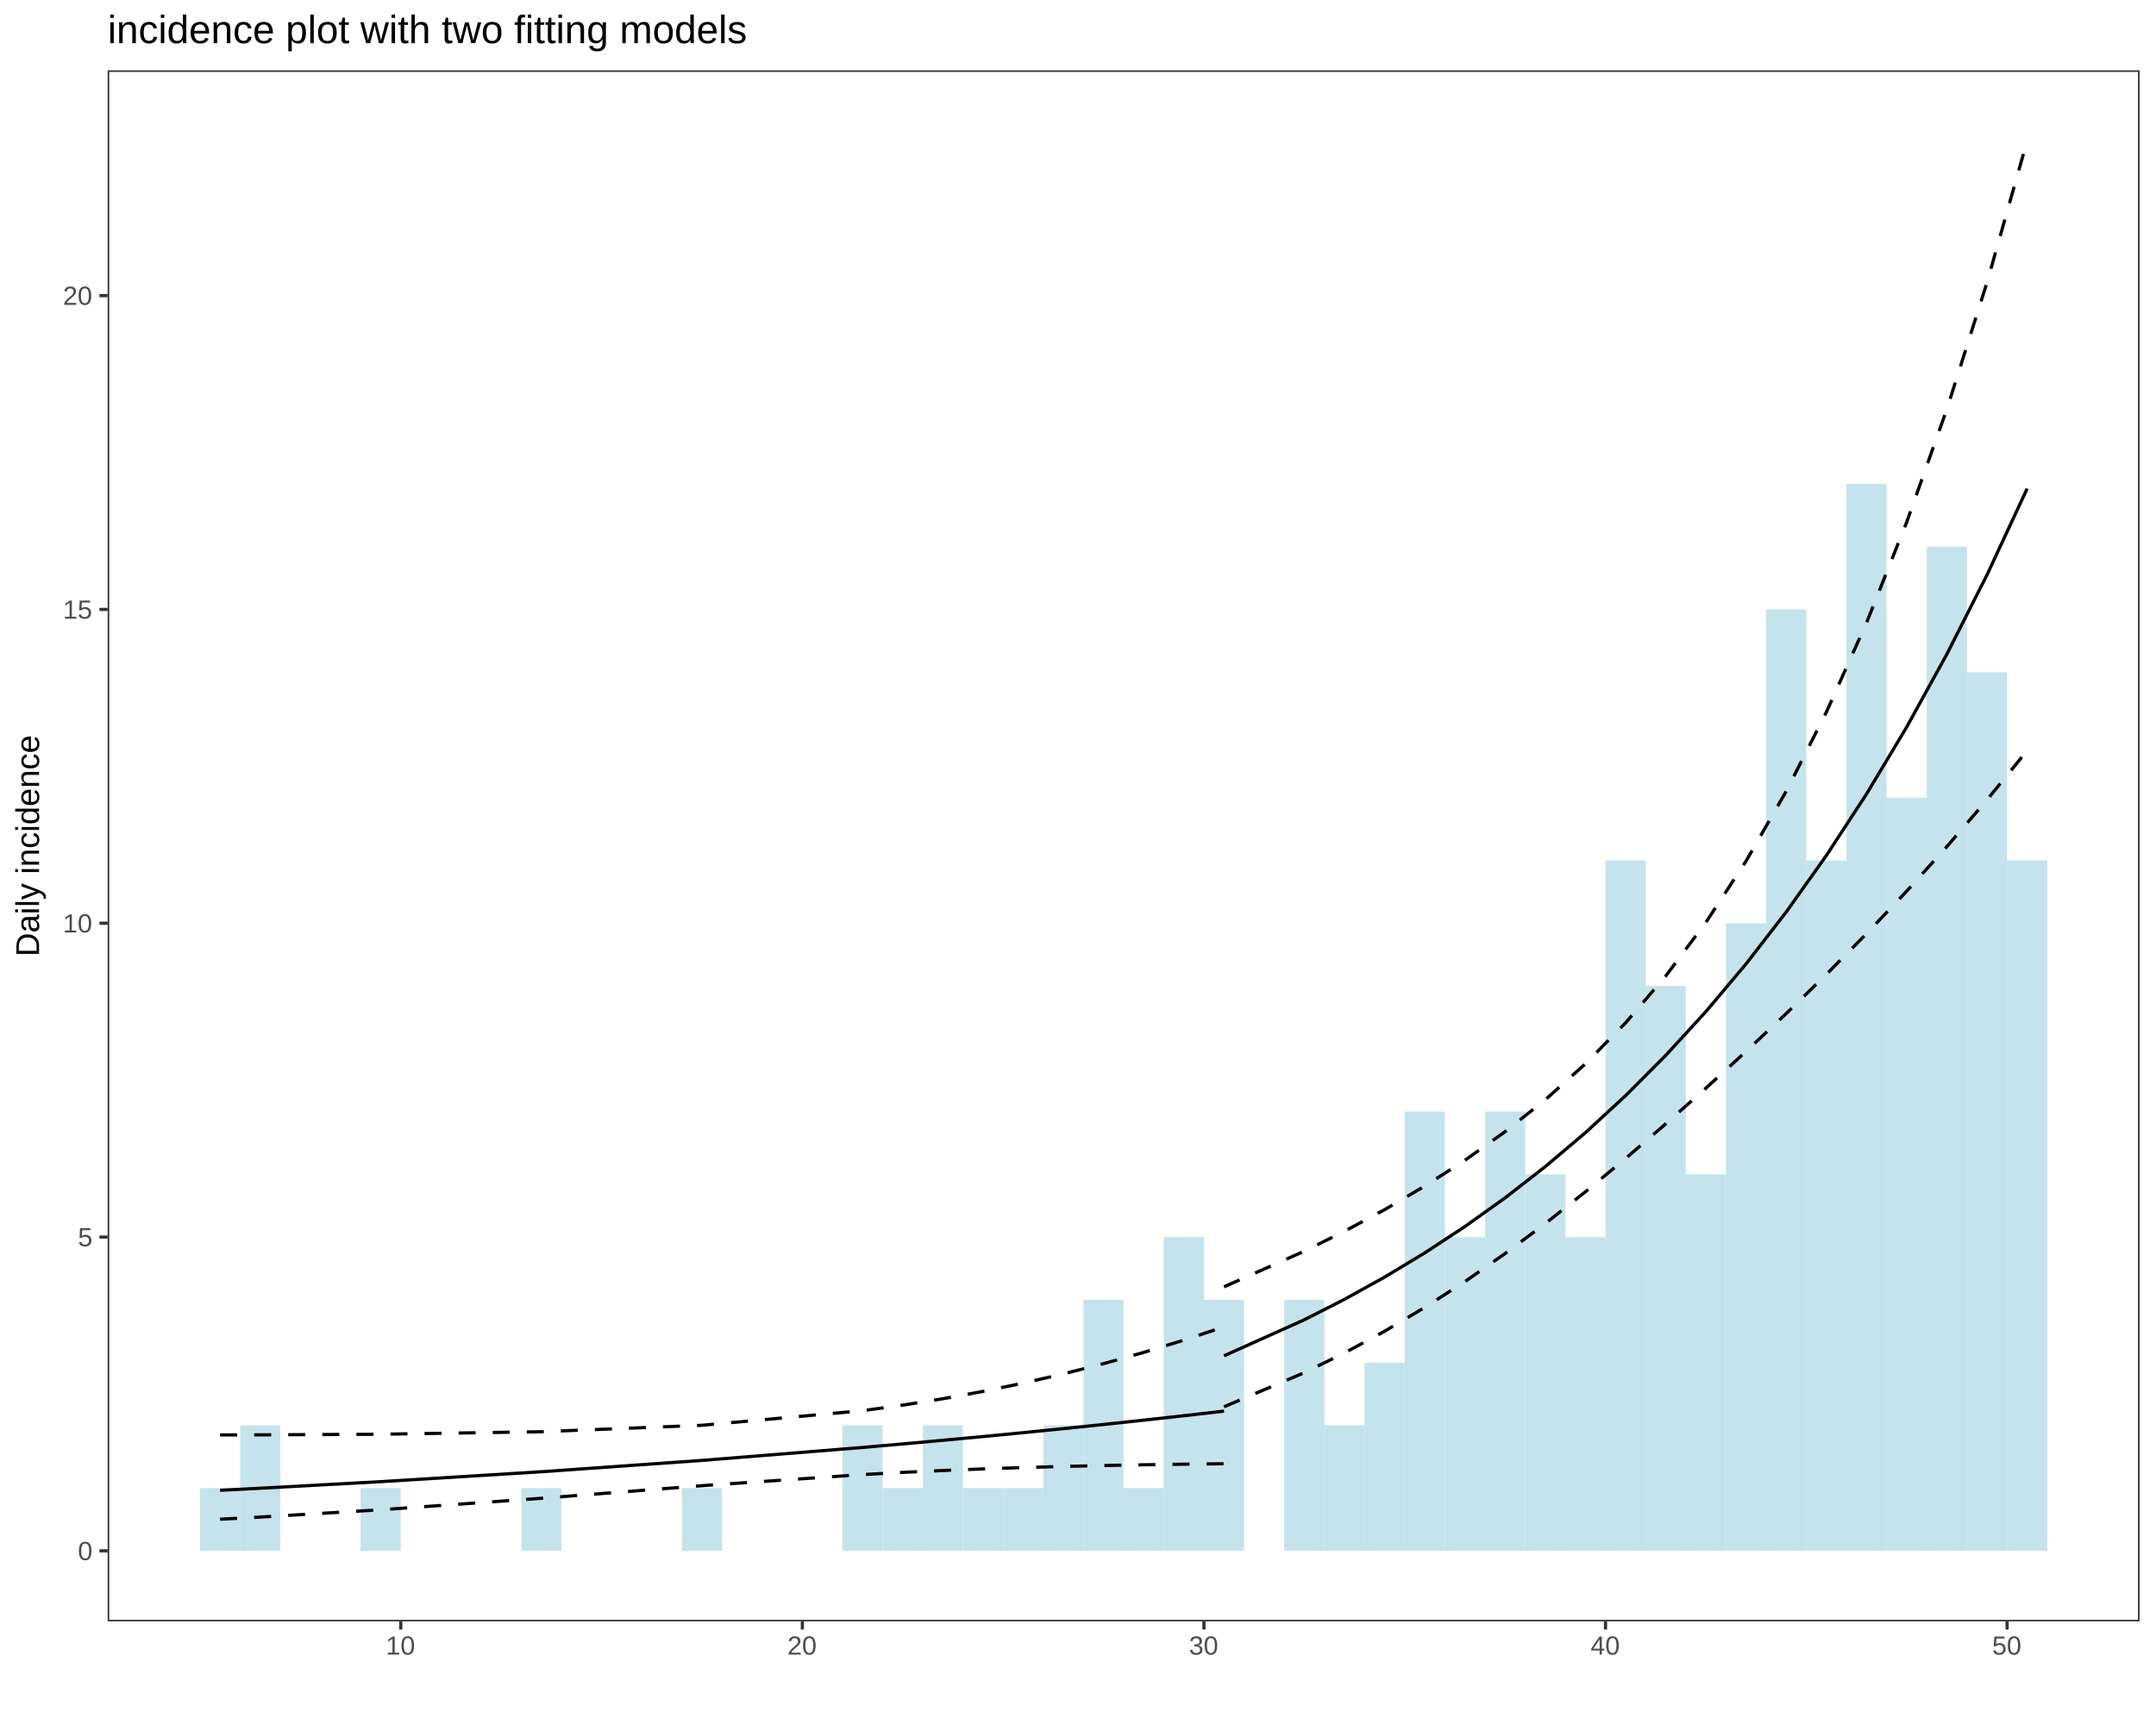
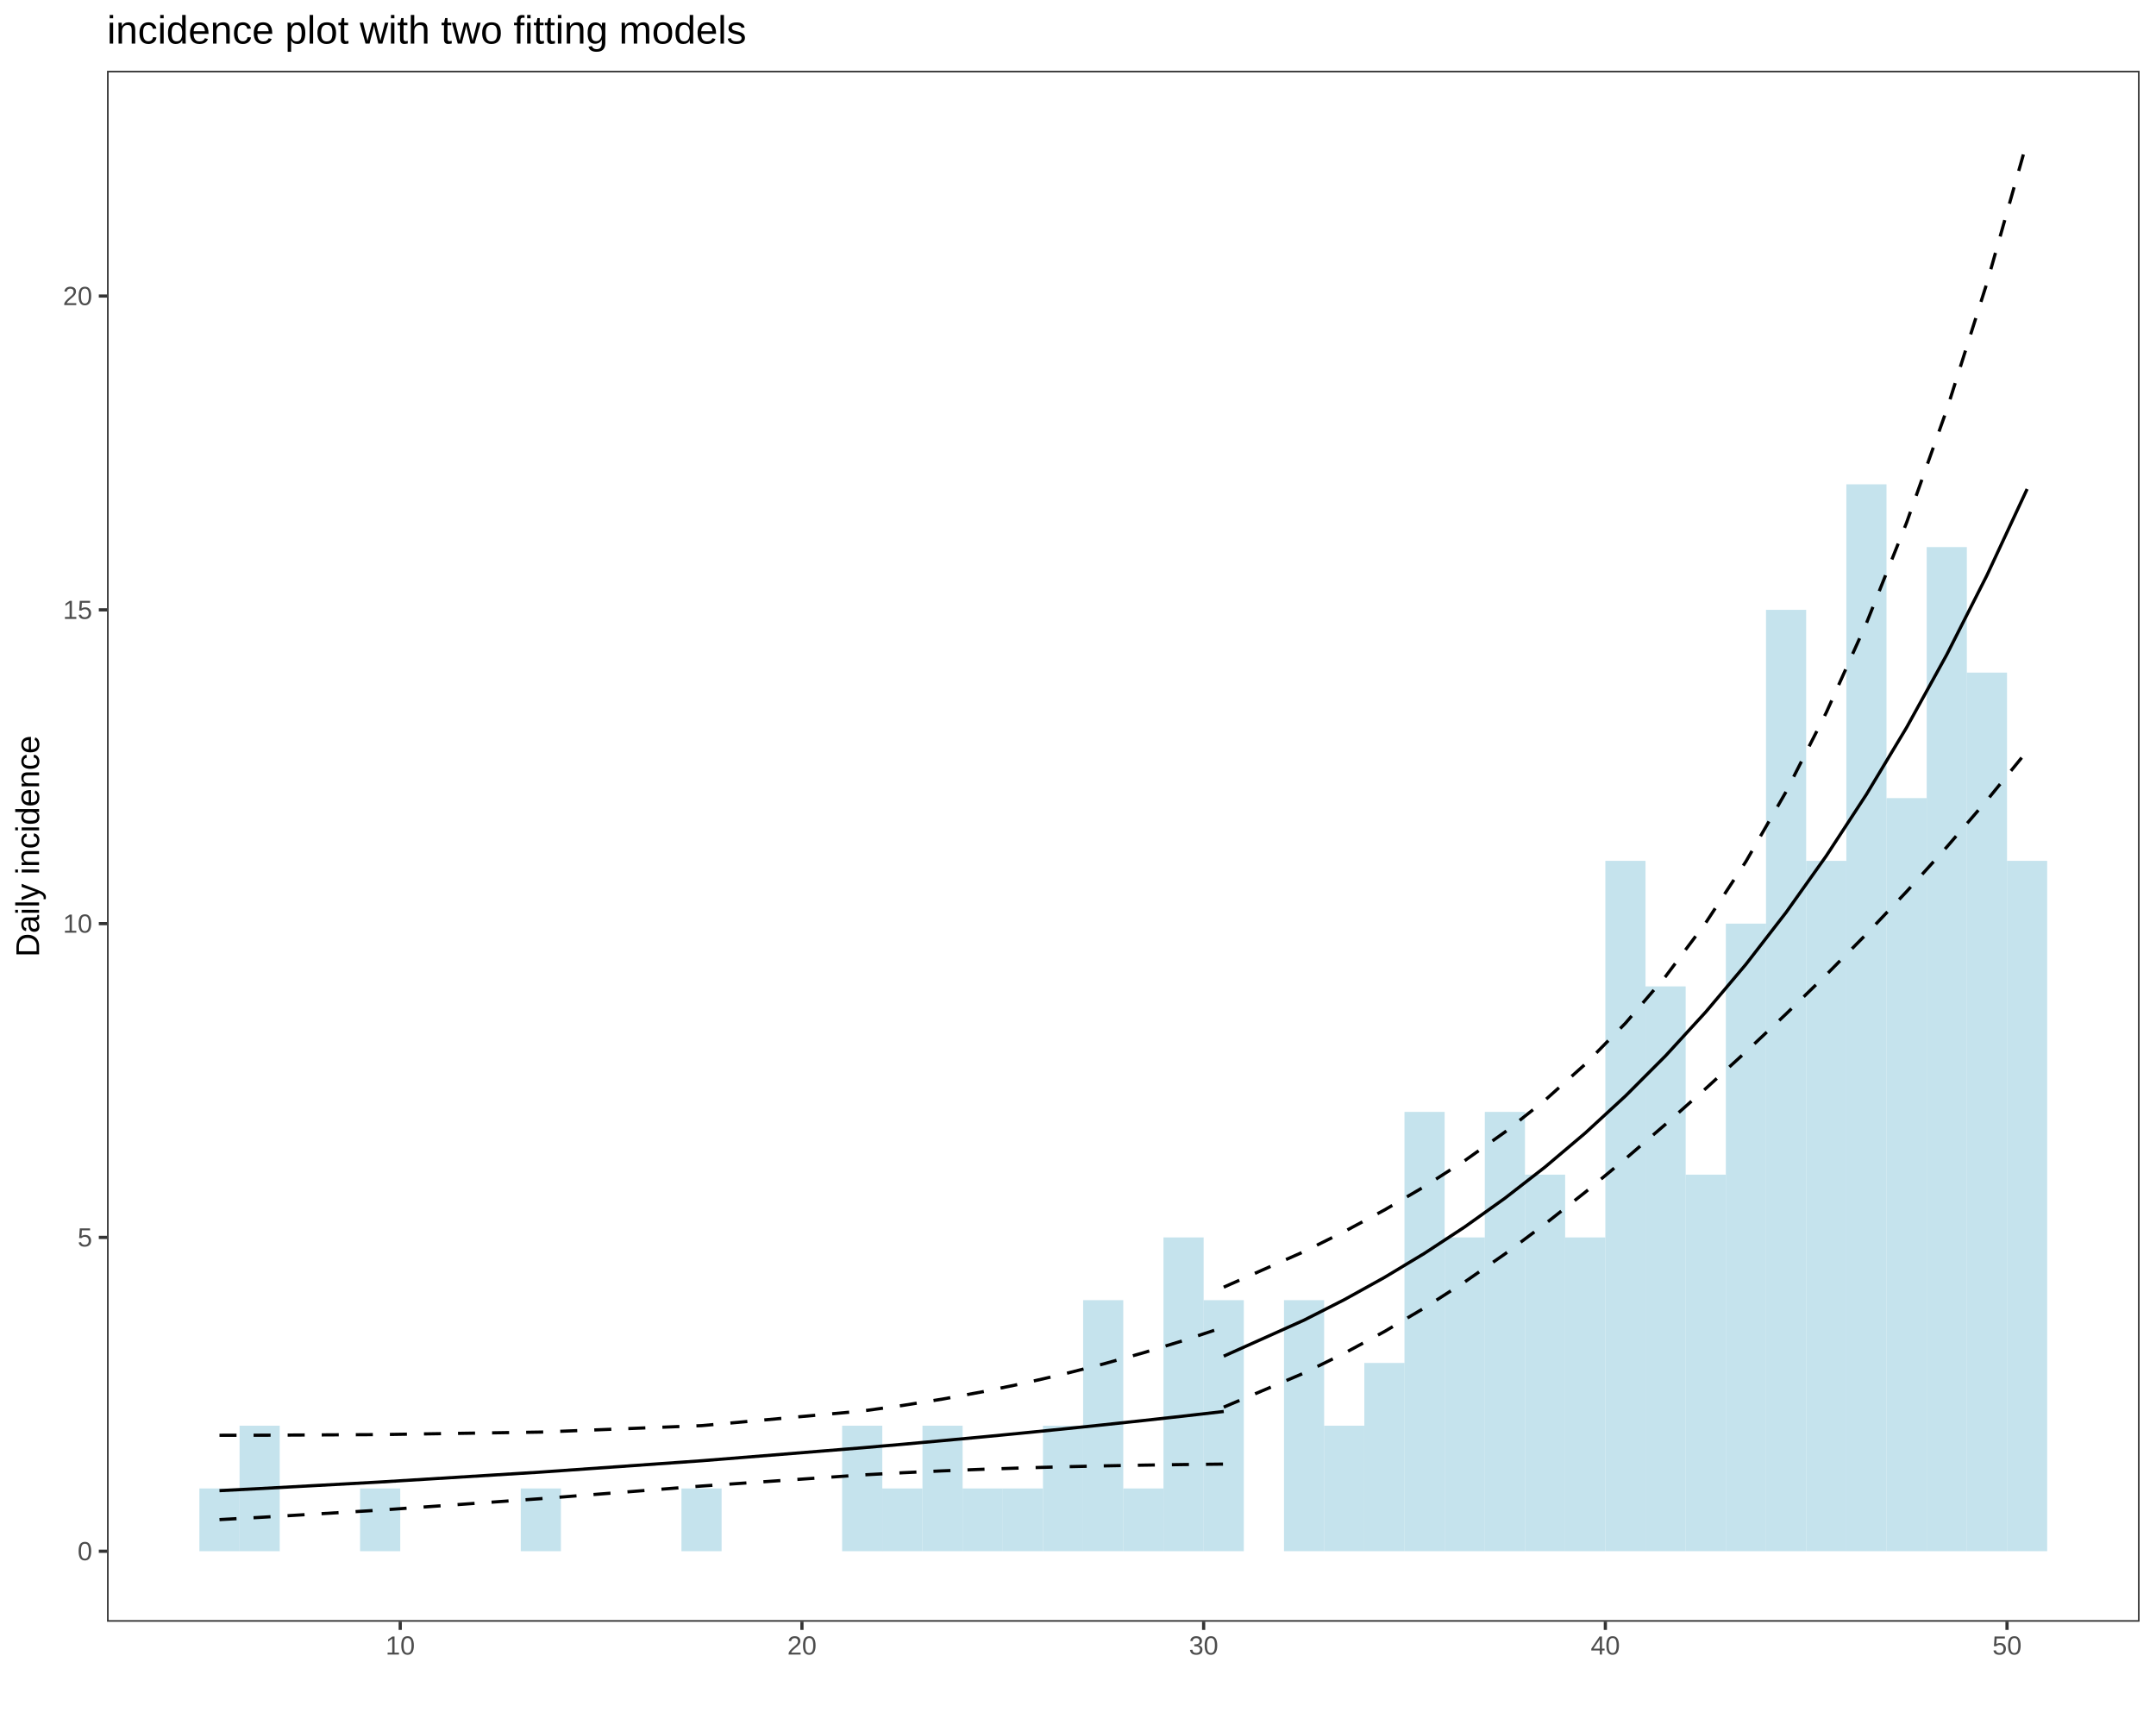
<svg xmlns="http://www.w3.org/2000/svg" viewBox="0 0 720.00 576.00">
  <defs>
    <style type="text/css">
    line, polyline, path, rect, circle {
      fill: none;
      stroke: #000000;
      stroke-linecap: round;
      stroke-linejoin: round;
      stroke-miterlimit: 10.00;
    }
  </style>
  </defs>
  <rect width="100%" height="100%" style="stroke: none; fill: #FFFFFF;" />
  <rect x="0.00" y="0.00" width="720.00" height="576.00" style="stroke-width: 1.07; stroke: #FFFFFF; fill: #FFFFFF;" />
  <defs>
-     <clipPath id="cpMzUuOTQ4fDcxNC41MjF8NTQxLjM5MXwyMy40NzY3">
-       <rect x="35.95" y="23.48" width="678.57" height="517.91" />
+     <clipPath id="cpMzUuNzM2OHw3MTQuNTIxfDU0MS41MDd8MjMuNjI2NQ==">
+       <rect x="35.74" y="23.63" width="678.78" height="517.88" />
    </clipPath>
  </defs>
-   <rect x="35.95" y="23.48" width="678.57" height="517.91" style="stroke-width: 1.07; stroke: none; fill: #FFFFFF;" clip-path="url(#cpMzUuOTQ4fDcxNC41MjF8NTQxLjM5MXwyMy40NzY3)" />
-   <rect x="66.79" y="496.89" width="13.41" height="20.96" style="stroke-width: 1.07; stroke: none; stroke-linecap: butt; fill: #ADD8E6; fill-opacity: 0.70;" clip-path="url(#cpMzUuOTQ4fDcxNC41MjF8NTQxLjM5MXwyMy40NzY3)" />
-   <rect x="80.20" y="475.94" width="13.41" height="41.91" style="stroke-width: 1.07; stroke: none; stroke-linecap: butt; fill: #ADD8E6; fill-opacity: 0.70;" clip-path="url(#cpMzUuOTQ4fDcxNC41MjF8NTQxLjM5MXwyMy40NzY3)" />
-   <rect x="93.61" y="517.85" width="13.41" height="0.00" style="stroke-width: 1.07; stroke: none; stroke-linecap: butt; fill: #ADD8E6; fill-opacity: 0.70;" clip-path="url(#cpMzUuOTQ4fDcxNC41MjF8NTQxLjM5MXwyMy40NzY3)" />
-   <rect x="107.02" y="517.85" width="13.41" height="0.00" style="stroke-width: 1.07; stroke: none; stroke-linecap: butt; fill: #ADD8E6; fill-opacity: 0.70;" clip-path="url(#cpMzUuOTQ4fDcxNC41MjF8NTQxLjM5MXwyMy40NzY3)" />
-   <rect x="120.43" y="496.89" width="13.41" height="20.96" style="stroke-width: 1.07; stroke: none; stroke-linecap: butt; fill: #ADD8E6; fill-opacity: 0.70;" clip-path="url(#cpMzUuOTQ4fDcxNC41MjF8NTQxLjM5MXwyMy40NzY3)" />
-   <rect x="133.84" y="517.85" width="13.41" height="0.00" style="stroke-width: 1.07; stroke: none; stroke-linecap: butt; fill: #ADD8E6; fill-opacity: 0.70;" clip-path="url(#cpMzUuOTQ4fDcxNC41MjF8NTQxLjM5MXwyMy40NzY3)" />
-   <rect x="147.26" y="517.85" width="13.41" height="0.00" style="stroke-width: 1.07; stroke: none; stroke-linecap: butt; fill: #ADD8E6; fill-opacity: 0.70;" clip-path="url(#cpMzUuOTQ4fDcxNC41MjF8NTQxLjM5MXwyMy40NzY3)" />
-   <rect x="160.67" y="517.85" width="13.41" height="0.00" style="stroke-width: 1.07; stroke: none; stroke-linecap: butt; fill: #ADD8E6; fill-opacity: 0.70;" clip-path="url(#cpMzUuOTQ4fDcxNC41MjF8NTQxLjM5MXwyMy40NzY3)" />
-   <rect x="174.08" y="496.89" width="13.41" height="20.96" style="stroke-width: 1.07; stroke: none; stroke-linecap: butt; fill: #ADD8E6; fill-opacity: 0.70;" clip-path="url(#cpMzUuOTQ4fDcxNC41MjF8NTQxLjM5MXwyMy40NzY3)" />
-   <rect x="187.49" y="517.85" width="13.41" height="0.00" style="stroke-width: 1.07; stroke: none; stroke-linecap: butt; fill: #ADD8E6; fill-opacity: 0.70;" clip-path="url(#cpMzUuOTQ4fDcxNC41MjF8NTQxLjM5MXwyMy40NzY3)" />
-   <rect x="200.90" y="517.85" width="13.41" height="0.00" style="stroke-width: 1.07; stroke: none; stroke-linecap: butt; fill: #ADD8E6; fill-opacity: 0.70;" clip-path="url(#cpMzUuOTQ4fDcxNC41MjF8NTQxLjM5MXwyMy40NzY3)" />
-   <rect x="214.31" y="517.85" width="13.41" height="0.00" style="stroke-width: 1.07; stroke: none; stroke-linecap: butt; fill: #ADD8E6; fill-opacity: 0.70;" clip-path="url(#cpMzUuOTQ4fDcxNC41MjF8NTQxLjM5MXwyMy40NzY3)" />
-   <rect x="227.72" y="496.89" width="13.41" height="20.96" style="stroke-width: 1.07; stroke: none; stroke-linecap: butt; fill: #ADD8E6; fill-opacity: 0.70;" clip-path="url(#cpMzUuOTQ4fDcxNC41MjF8NTQxLjM5MXwyMy40NzY3)" />
-   <rect x="241.13" y="517.85" width="13.41" height="0.00" style="stroke-width: 1.07; stroke: none; stroke-linecap: butt; fill: #ADD8E6; fill-opacity: 0.70;" clip-path="url(#cpMzUuOTQ4fDcxNC41MjF8NTQxLjM5MXwyMy40NzY3)" />
-   <rect x="254.54" y="517.85" width="13.41" height="0.00" style="stroke-width: 1.07; stroke: none; stroke-linecap: butt; fill: #ADD8E6; fill-opacity: 0.70;" clip-path="url(#cpMzUuOTQ4fDcxNC41MjF8NTQxLjM5MXwyMy40NzY3)" />
-   <rect x="267.95" y="517.85" width="13.41" height="0.00" style="stroke-width: 1.07; stroke: none; stroke-linecap: butt; fill: #ADD8E6; fill-opacity: 0.70;" clip-path="url(#cpMzUuOTQ4fDcxNC41MjF8NTQxLjM5MXwyMy40NzY3)" />
-   <rect x="281.36" y="475.94" width="13.41" height="41.91" style="stroke-width: 1.07; stroke: none; stroke-linecap: butt; fill: #ADD8E6; fill-opacity: 0.70;" clip-path="url(#cpMzUuOTQ4fDcxNC41MjF8NTQxLjM5MXwyMy40NzY3)" />
-   <rect x="294.77" y="496.89" width="13.41" height="20.96" style="stroke-width: 1.07; stroke: none; stroke-linecap: butt; fill: #ADD8E6; fill-opacity: 0.70;" clip-path="url(#cpMzUuOTQ4fDcxNC41MjF8NTQxLjM5MXwyMy40NzY3)" />
-   <rect x="308.18" y="475.94" width="13.41" height="41.91" style="stroke-width: 1.07; stroke: none; stroke-linecap: butt; fill: #ADD8E6; fill-opacity: 0.70;" clip-path="url(#cpMzUuOTQ4fDcxNC41MjF8NTQxLjM5MXwyMy40NzY3)" />
-   <rect x="321.59" y="496.89" width="13.41" height="20.96" style="stroke-width: 1.07; stroke: none; stroke-linecap: butt; fill: #ADD8E6; fill-opacity: 0.70;" clip-path="url(#cpMzUuOTQ4fDcxNC41MjF8NTQxLjM5MXwyMy40NzY3)" />
-   <rect x="335.00" y="496.89" width="13.41" height="20.96" style="stroke-width: 1.07; stroke: none; stroke-linecap: butt; fill: #ADD8E6; fill-opacity: 0.70;" clip-path="url(#cpMzUuOTQ4fDcxNC41MjF8NTQxLjM5MXwyMy40NzY3)" />
-   <rect x="348.41" y="475.94" width="13.41" height="41.91" style="stroke-width: 1.07; stroke: none; stroke-linecap: butt; fill: #ADD8E6; fill-opacity: 0.70;" clip-path="url(#cpMzUuOTQ4fDcxNC41MjF8NTQxLjM5MXwyMy40NzY3)" />
-   <rect x="361.82" y="434.02" width="13.41" height="83.83" style="stroke-width: 1.07; stroke: none; stroke-linecap: butt; fill: #ADD8E6; fill-opacity: 0.70;" clip-path="url(#cpMzUuOTQ4fDcxNC41MjF8NTQxLjM5MXwyMy40NzY3)" />
-   <rect x="375.23" y="496.89" width="13.41" height="20.96" style="stroke-width: 1.07; stroke: none; stroke-linecap: butt; fill: #ADD8E6; fill-opacity: 0.70;" clip-path="url(#cpMzUuOTQ4fDcxNC41MjF8NTQxLjM5MXwyMy40NzY3)" />
-   <rect x="388.64" y="413.06" width="13.41" height="104.79" style="stroke-width: 1.07; stroke: none; stroke-linecap: butt; fill: #ADD8E6; fill-opacity: 0.70;" clip-path="url(#cpMzUuOTQ4fDcxNC41MjF8NTQxLjM5MXwyMy40NzY3)" />
-   <rect x="402.06" y="434.02" width="13.41" height="83.83" style="stroke-width: 1.07; stroke: none; stroke-linecap: butt; fill: #ADD8E6; fill-opacity: 0.70;" clip-path="url(#cpMzUuOTQ4fDcxNC41MjF8NTQxLjM5MXwyMy40NzY3)" />
-   <rect x="415.47" y="517.85" width="13.41" height="0.00" style="stroke-width: 1.07; stroke: none; stroke-linecap: butt; fill: #ADD8E6; fill-opacity: 0.70;" clip-path="url(#cpMzUuOTQ4fDcxNC41MjF8NTQxLjM5MXwyMy40NzY3)" />
-   <rect x="428.88" y="434.02" width="13.41" height="83.83" style="stroke-width: 1.07; stroke: none; stroke-linecap: butt; fill: #ADD8E6; fill-opacity: 0.70;" clip-path="url(#cpMzUuOTQ4fDcxNC41MjF8NTQxLjM5MXwyMy40NzY3)" />
-   <rect x="442.29" y="475.94" width="13.41" height="41.91" style="stroke-width: 1.07; stroke: none; stroke-linecap: butt; fill: #ADD8E6; fill-opacity: 0.70;" clip-path="url(#cpMzUuOTQ4fDcxNC41MjF8NTQxLjM5MXwyMy40NzY3)" />
-   <rect x="455.70" y="454.98" width="13.41" height="62.87" style="stroke-width: 1.07; stroke: none; stroke-linecap: butt; fill: #ADD8E6; fill-opacity: 0.70;" clip-path="url(#cpMzUuOTQ4fDcxNC41MjF8NTQxLjM5MXwyMy40NzY3)" />
-   <rect x="469.11" y="371.15" width="13.41" height="146.70" style="stroke-width: 1.07; stroke: none; stroke-linecap: butt; fill: #ADD8E6; fill-opacity: 0.70;" clip-path="url(#cpMzUuOTQ4fDcxNC41MjF8NTQxLjM5MXwyMy40NzY3)" />
-   <rect x="482.52" y="413.06" width="13.41" height="104.79" style="stroke-width: 1.07; stroke: none; stroke-linecap: butt; fill: #ADD8E6; fill-opacity: 0.70;" clip-path="url(#cpMzUuOTQ4fDcxNC41MjF8NTQxLjM5MXwyMy40NzY3)" />
-   <rect x="495.93" y="371.15" width="13.41" height="146.70" style="stroke-width: 1.07; stroke: none; stroke-linecap: butt; fill: #ADD8E6; fill-opacity: 0.70;" clip-path="url(#cpMzUuOTQ4fDcxNC41MjF8NTQxLjM5MXwyMy40NzY3)" />
-   <rect x="509.34" y="392.11" width="13.41" height="125.74" style="stroke-width: 1.07; stroke: none; stroke-linecap: butt; fill: #ADD8E6; fill-opacity: 0.70;" clip-path="url(#cpMzUuOTQ4fDcxNC41MjF8NTQxLjM5MXwyMy40NzY3)" />
-   <rect x="522.75" y="413.06" width="13.41" height="104.79" style="stroke-width: 1.07; stroke: none; stroke-linecap: butt; fill: #ADD8E6; fill-opacity: 0.70;" clip-path="url(#cpMzUuOTQ4fDcxNC41MjF8NTQxLjM5MXwyMy40NzY3)" />
-   <rect x="536.16" y="287.32" width="13.41" height="230.53" style="stroke-width: 1.07; stroke: none; stroke-linecap: butt; fill: #ADD8E6; fill-opacity: 0.70;" clip-path="url(#cpMzUuOTQ4fDcxNC41MjF8NTQxLjM5MXwyMy40NzY3)" />
-   <rect x="549.57" y="329.24" width="13.41" height="188.61" style="stroke-width: 1.07; stroke: none; stroke-linecap: butt; fill: #ADD8E6; fill-opacity: 0.70;" clip-path="url(#cpMzUuOTQ4fDcxNC41MjF8NTQxLjM5MXwyMy40NzY3)" />
-   <rect x="562.98" y="392.11" width="13.41" height="125.74" style="stroke-width: 1.07; stroke: none; stroke-linecap: butt; fill: #ADD8E6; fill-opacity: 0.70;" clip-path="url(#cpMzUuOTQ4fDcxNC41MjF8NTQxLjM5MXwyMy40NzY3)" />
-   <rect x="576.39" y="308.28" width="13.41" height="209.57" style="stroke-width: 1.07; stroke: none; stroke-linecap: butt; fill: #ADD8E6; fill-opacity: 0.70;" clip-path="url(#cpMzUuOTQ4fDcxNC41MjF8NTQxLjM5MXwyMy40NzY3)" />
-   <rect x="589.80" y="203.49" width="13.41" height="314.36" style="stroke-width: 1.07; stroke: none; stroke-linecap: butt; fill: #ADD8E6; fill-opacity: 0.70;" clip-path="url(#cpMzUuOTQ4fDcxNC41MjF8NTQxLjM5MXwyMy40NzY3)" />
-   <rect x="603.21" y="287.32" width="13.41" height="230.53" style="stroke-width: 1.07; stroke: none; stroke-linecap: butt; fill: #ADD8E6; fill-opacity: 0.70;" clip-path="url(#cpMzUuOTQ4fDcxNC41MjF8NTQxLjM5MXwyMy40NzY3)" />
-   <rect x="616.62" y="161.58" width="13.41" height="356.27" style="stroke-width: 1.07; stroke: none; stroke-linecap: butt; fill: #ADD8E6; fill-opacity: 0.70;" clip-path="url(#cpMzUuOTQ4fDcxNC41MjF8NTQxLjM5MXwyMy40NzY3)" />
-   <rect x="630.03" y="266.36" width="13.41" height="251.48" style="stroke-width: 1.07; stroke: none; stroke-linecap: butt; fill: #ADD8E6; fill-opacity: 0.70;" clip-path="url(#cpMzUuOTQ4fDcxNC41MjF8NTQxLjM5MXwyMy40NzY3)" />
-   <rect x="643.44" y="182.54" width="13.41" height="335.31" style="stroke-width: 1.07; stroke: none; stroke-linecap: butt; fill: #ADD8E6; fill-opacity: 0.70;" clip-path="url(#cpMzUuOTQ4fDcxNC41MjF8NTQxLjM5MXwyMy40NzY3)" />
-   <rect x="656.86" y="224.45" width="13.41" height="293.40" style="stroke-width: 1.07; stroke: none; stroke-linecap: butt; fill: #ADD8E6; fill-opacity: 0.70;" clip-path="url(#cpMzUuOTQ4fDcxNC41MjF8NTQxLjM5MXwyMy40NzY3)" />
-   <rect x="670.27" y="287.32" width="13.41" height="230.53" style="stroke-width: 1.07; stroke: none; stroke-linecap: butt; fill: #ADD8E6; fill-opacity: 0.70;" clip-path="url(#cpMzUuOTQ4fDcxNC41MjF8NTQxLjM5MXwyMy40NzY3)" />
-   <polyline points="73.50,497.63 86.91,496.94 127.14,494.74 180.78,491.43 234.42,487.65 288.07,483.32 301.48,482.15 314.89,480.93 328.30,479.68 341.71,478.38 355.12,477.04 368.53,475.65 381.94,474.21 395.35,472.73 408.76,471.19 " style="stroke-width: 1.07; stroke-linecap: butt;" clip-path="url(#cpMzUuOTQ4fDcxNC41MjF8NTQxLjM5MXwyMy40NzY3)" />
-   <polyline points="73.50,507.29 86.91,506.57 127.14,504.13 180.78,500.30 234.42,496.09 288.07,492.38 301.48,491.65 314.89,491.02 328.30,490.49 341.71,490.04 355.12,489.66 368.53,489.36 381.94,489.11 395.35,488.91 408.76,488.76 " style="stroke-width: 1.07; stroke-dasharray: 5.69,5.69; stroke-linecap: butt;" clip-path="url(#cpMzUuOTQ4fDcxNC41MjF8NTQxLjM5MXwyMy40NzY3)" />
-   <polyline points="73.50,479.14 86.91,479.12 127.14,478.91 180.78,478.07 234.42,475.92 288.07,471.04 301.48,469.19 314.89,467.05 328.30,464.60 341.71,461.84 355.12,458.75 368.53,455.34 381.94,451.59 395.35,447.49 408.76,443.03 " style="stroke-width: 1.07; stroke-dasharray: 5.69,5.69; stroke-linecap: butt;" clip-path="url(#cpMzUuOTQ4fDcxNC41MjF8NTQxLjM5MXwyMy40NzY3)" />
-   <polyline points="408.76,452.72 435.58,440.69 448.99,433.86 462.40,426.44 475.81,418.35 489.22,409.55 502.63,399.98 516.04,389.55 529.46,378.21 542.87,365.86 556.28,352.41 569.69,337.78 583.10,321.86 596.51,304.53 609.92,285.66 623.33,265.13 636.74,242.78 650.15,218.45 663.56,191.97 676.97,163.15 " style="stroke-width: 1.07; stroke-linecap: butt;" clip-path="url(#cpMzUuOTQ4fDcxNC41MjF8NTQxLjM5MXwyMy40NzY3)" />
-   <polyline points="408.76,469.74 435.58,458.35 448.99,451.76 462.40,444.51 475.81,436.57 489.22,427.93 502.63,418.58 516.04,408.57 529.46,397.95 542.87,386.82 556.28,375.26 569.69,363.34 583.10,351.08 596.51,338.43 609.92,325.35 623.33,311.76 636.74,297.57 650.15,282.70 663.56,267.09 676.97,250.64 " style="stroke-width: 1.07; stroke-dasharray: 5.69,5.69; stroke-linecap: butt;" clip-path="url(#cpMzUuOTQ4fDcxNC41MjF8NTQxLjM5MXwyMy40NzY3)" />
-   <polyline points="408.76,429.68 435.58,417.78 448.99,411.13 462.40,403.92 475.81,396.05 489.22,387.43 502.63,377.88 516.04,367.23 529.46,355.21 542.87,341.54 556.28,325.90 569.69,308.00 583.10,287.52 596.51,264.21 609.92,237.79 623.33,207.95 636.74,174.36 650.15,136.64 663.56,94.36 676.97,47.02 " style="stroke-width: 1.07; stroke-dasharray: 5.69,5.69; stroke-linecap: butt;" clip-path="url(#cpMzUuOTQ4fDcxNC41MjF8NTQxLjM5MXwyMy40NzY3)" />
-   <rect x="35.95" y="23.48" width="678.57" height="517.91" style="stroke-width: 1.07; stroke: #333333;" clip-path="url(#cpMzUuOTQ4fDcxNC41MjF8NTQxLjM5MXwyMy40NzY3)" />
+   <rect x="35.74" y="23.63" width="678.78" height="517.88" style="stroke-width: 1.07; stroke: none; fill: #FFFFFF;" clip-path="url(#cpMzUuNzM2OHw3MTQuNTIxfDU0MS41MDd8MjMuNjI2NQ==)" />
+   <rect x="66.59" y="497.01" width="13.41" height="20.96" style="stroke-width: 1.07; stroke: none; stroke-linecap: butt; fill: #ADD8E6; fill-opacity: 0.70;" clip-path="url(#cpMzUuNzM2OHw3MTQuNTIxfDU0MS41MDd8MjMuNjI2NQ==)" />
+   <rect x="80.01" y="476.06" width="13.41" height="41.91" style="stroke-width: 1.07; stroke: none; stroke-linecap: butt; fill: #ADD8E6; fill-opacity: 0.70;" clip-path="url(#cpMzUuNzM2OHw3MTQuNTIxfDU0MS41MDd8MjMuNjI2NQ==)" />
+   <rect x="93.42" y="517.97" width="13.41" height="0.00" style="stroke-width: 1.07; stroke: none; stroke-linecap: butt; fill: #ADD8E6; fill-opacity: 0.70;" clip-path="url(#cpMzUuNzM2OHw3MTQuNTIxfDU0MS41MDd8MjMuNjI2NQ==)" />
+   <rect x="106.83" y="517.97" width="13.41" height="0.00" style="stroke-width: 1.07; stroke: none; stroke-linecap: butt; fill: #ADD8E6; fill-opacity: 0.70;" clip-path="url(#cpMzUuNzM2OHw3MTQuNTIxfDU0MS41MDd8MjMuNjI2NQ==)" />
+   <rect x="120.25" y="497.01" width="13.41" height="20.96" style="stroke-width: 1.07; stroke: none; stroke-linecap: butt; fill: #ADD8E6; fill-opacity: 0.70;" clip-path="url(#cpMzUuNzM2OHw3MTQuNTIxfDU0MS41MDd8MjMuNjI2NQ==)" />
+   <rect x="133.66" y="517.97" width="13.41" height="0.00" style="stroke-width: 1.07; stroke: none; stroke-linecap: butt; fill: #ADD8E6; fill-opacity: 0.70;" clip-path="url(#cpMzUuNzM2OHw3MTQuNTIxfDU0MS41MDd8MjMuNjI2NQ==)" />
+   <rect x="147.08" y="517.97" width="13.41" height="0.00" style="stroke-width: 1.07; stroke: none; stroke-linecap: butt; fill: #ADD8E6; fill-opacity: 0.70;" clip-path="url(#cpMzUuNzM2OHw3MTQuNTIxfDU0MS41MDd8MjMuNjI2NQ==)" />
+   <rect x="160.49" y="517.97" width="13.41" height="0.00" style="stroke-width: 1.07; stroke: none; stroke-linecap: butt; fill: #ADD8E6; fill-opacity: 0.70;" clip-path="url(#cpMzUuNzM2OHw3MTQuNTIxfDU0MS41MDd8MjMuNjI2NQ==)" />
+   <rect x="173.91" y="497.01" width="13.41" height="20.96" style="stroke-width: 1.07; stroke: none; stroke-linecap: butt; fill: #ADD8E6; fill-opacity: 0.70;" clip-path="url(#cpMzUuNzM2OHw3MTQuNTIxfDU0MS41MDd8MjMuNjI2NQ==)" />
+   <rect x="187.32" y="517.97" width="13.41" height="0.00" style="stroke-width: 1.07; stroke: none; stroke-linecap: butt; fill: #ADD8E6; fill-opacity: 0.70;" clip-path="url(#cpMzUuNzM2OHw3MTQuNTIxfDU0MS41MDd8MjMuNjI2NQ==)" />
+   <rect x="200.74" y="517.97" width="13.41" height="0.00" style="stroke-width: 1.07; stroke: none; stroke-linecap: butt; fill: #ADD8E6; fill-opacity: 0.70;" clip-path="url(#cpMzUuNzM2OHw3MTQuNTIxfDU0MS41MDd8MjMuNjI2NQ==)" />
+   <rect x="214.15" y="517.97" width="13.41" height="0.00" style="stroke-width: 1.07; stroke: none; stroke-linecap: butt; fill: #ADD8E6; fill-opacity: 0.70;" clip-path="url(#cpMzUuNzM2OHw3MTQuNTIxfDU0MS41MDd8MjMuNjI2NQ==)" />
+   <rect x="227.57" y="497.01" width="13.41" height="20.96" style="stroke-width: 1.07; stroke: none; stroke-linecap: butt; fill: #ADD8E6; fill-opacity: 0.70;" clip-path="url(#cpMzUuNzM2OHw3MTQuNTIxfDU0MS41MDd8MjMuNjI2NQ==)" />
+   <rect x="240.98" y="517.97" width="13.41" height="0.00" style="stroke-width: 1.07; stroke: none; stroke-linecap: butt; fill: #ADD8E6; fill-opacity: 0.70;" clip-path="url(#cpMzUuNzM2OHw3MTQuNTIxfDU0MS41MDd8MjMuNjI2NQ==)" />
+   <rect x="254.40" y="517.97" width="13.41" height="0.00" style="stroke-width: 1.07; stroke: none; stroke-linecap: butt; fill: #ADD8E6; fill-opacity: 0.70;" clip-path="url(#cpMzUuNzM2OHw3MTQuNTIxfDU0MS41MDd8MjMuNjI2NQ==)" />
+   <rect x="267.81" y="517.97" width="13.41" height="0.00" style="stroke-width: 1.07; stroke: none; stroke-linecap: butt; fill: #ADD8E6; fill-opacity: 0.70;" clip-path="url(#cpMzUuNzM2OHw3MTQuNTIxfDU0MS41MDd8MjMuNjI2NQ==)" />
+   <rect x="281.23" y="476.06" width="13.41" height="41.91" style="stroke-width: 1.07; stroke: none; stroke-linecap: butt; fill: #ADD8E6; fill-opacity: 0.70;" clip-path="url(#cpMzUuNzM2OHw3MTQuNTIxfDU0MS41MDd8MjMuNjI2NQ==)" />
+   <rect x="294.64" y="497.01" width="13.41" height="20.96" style="stroke-width: 1.07; stroke: none; stroke-linecap: butt; fill: #ADD8E6; fill-opacity: 0.70;" clip-path="url(#cpMzUuNzM2OHw3MTQuNTIxfDU0MS41MDd8MjMuNjI2NQ==)" />
+   <rect x="308.06" y="476.06" width="13.41" height="41.91" style="stroke-width: 1.07; stroke: none; stroke-linecap: butt; fill: #ADD8E6; fill-opacity: 0.70;" clip-path="url(#cpMzUuNzM2OHw3MTQuNTIxfDU0MS41MDd8MjMuNjI2NQ==)" />
+   <rect x="321.47" y="497.01" width="13.41" height="20.96" style="stroke-width: 1.07; stroke: none; stroke-linecap: butt; fill: #ADD8E6; fill-opacity: 0.70;" clip-path="url(#cpMzUuNzM2OHw3MTQuNTIxfDU0MS41MDd8MjMuNjI2NQ==)" />
+   <rect x="334.88" y="497.01" width="13.41" height="20.96" style="stroke-width: 1.07; stroke: none; stroke-linecap: butt; fill: #ADD8E6; fill-opacity: 0.70;" clip-path="url(#cpMzUuNzM2OHw3MTQuNTIxfDU0MS41MDd8MjMuNjI2NQ==)" />
+   <rect x="348.30" y="476.06" width="13.41" height="41.91" style="stroke-width: 1.07; stroke: none; stroke-linecap: butt; fill: #ADD8E6; fill-opacity: 0.70;" clip-path="url(#cpMzUuNzM2OHw3MTQuNTIxfDU0MS41MDd8MjMuNjI2NQ==)" />
+   <rect x="361.71" y="434.14" width="13.41" height="83.82" style="stroke-width: 1.07; stroke: none; stroke-linecap: butt; fill: #ADD8E6; fill-opacity: 0.70;" clip-path="url(#cpMzUuNzM2OHw3MTQuNTIxfDU0MS41MDd8MjMuNjI2NQ==)" />
+   <rect x="375.13" y="497.01" width="13.41" height="20.96" style="stroke-width: 1.07; stroke: none; stroke-linecap: butt; fill: #ADD8E6; fill-opacity: 0.70;" clip-path="url(#cpMzUuNzM2OHw3MTQuNTIxfDU0MS41MDd8MjMuNjI2NQ==)" />
+   <rect x="388.54" y="413.19" width="13.41" height="104.78" style="stroke-width: 1.07; stroke: none; stroke-linecap: butt; fill: #ADD8E6; fill-opacity: 0.70;" clip-path="url(#cpMzUuNzM2OHw3MTQuNTIxfDU0MS41MDd8MjMuNjI2NQ==)" />
+   <rect x="401.96" y="434.14" width="13.41" height="83.82" style="stroke-width: 1.07; stroke: none; stroke-linecap: butt; fill: #ADD8E6; fill-opacity: 0.70;" clip-path="url(#cpMzUuNzM2OHw3MTQuNTIxfDU0MS41MDd8MjMuNjI2NQ==)" />
+   <rect x="415.37" y="517.97" width="13.41" height="0.00" style="stroke-width: 1.07; stroke: none; stroke-linecap: butt; fill: #ADD8E6; fill-opacity: 0.70;" clip-path="url(#cpMzUuNzM2OHw3MTQuNTIxfDU0MS41MDd8MjMuNjI2NQ==)" />
+   <rect x="428.79" y="434.14" width="13.41" height="83.82" style="stroke-width: 1.07; stroke: none; stroke-linecap: butt; fill: #ADD8E6; fill-opacity: 0.70;" clip-path="url(#cpMzUuNzM2OHw3MTQuNTIxfDU0MS41MDd8MjMuNjI2NQ==)" />
+   <rect x="442.20" y="476.06" width="13.41" height="41.91" style="stroke-width: 1.07; stroke: none; stroke-linecap: butt; fill: #ADD8E6; fill-opacity: 0.70;" clip-path="url(#cpMzUuNzM2OHw3MTQuNTIxfDU0MS41MDd8MjMuNjI2NQ==)" />
+   <rect x="455.62" y="455.10" width="13.41" height="62.87" style="stroke-width: 1.07; stroke: none; stroke-linecap: butt; fill: #ADD8E6; fill-opacity: 0.70;" clip-path="url(#cpMzUuNzM2OHw3MTQuNTIxfDU0MS41MDd8MjMuNjI2NQ==)" />
+   <rect x="469.03" y="371.28" width="13.41" height="146.69" style="stroke-width: 1.07; stroke: none; stroke-linecap: butt; fill: #ADD8E6; fill-opacity: 0.70;" clip-path="url(#cpMzUuNzM2OHw3MTQuNTIxfDU0MS41MDd8MjMuNjI2NQ==)" />
+   <rect x="482.45" y="413.19" width="13.41" height="104.78" style="stroke-width: 1.07; stroke: none; stroke-linecap: butt; fill: #ADD8E6; fill-opacity: 0.70;" clip-path="url(#cpMzUuNzM2OHw3MTQuNTIxfDU0MS41MDd8MjMuNjI2NQ==)" />
+   <rect x="495.86" y="371.28" width="13.41" height="146.69" style="stroke-width: 1.07; stroke: none; stroke-linecap: butt; fill: #ADD8E6; fill-opacity: 0.70;" clip-path="url(#cpMzUuNzM2OHw3MTQuNTIxfDU0MS41MDd8MjMuNjI2NQ==)" />
+   <rect x="509.28" y="392.23" width="13.41" height="125.73" style="stroke-width: 1.07; stroke: none; stroke-linecap: butt; fill: #ADD8E6; fill-opacity: 0.70;" clip-path="url(#cpMzUuNzM2OHw3MTQuNTIxfDU0MS41MDd8MjMuNjI2NQ==)" />
+   <rect x="522.69" y="413.19" width="13.41" height="104.78" style="stroke-width: 1.07; stroke: none; stroke-linecap: butt; fill: #ADD8E6; fill-opacity: 0.70;" clip-path="url(#cpMzUuNzM2OHw3MTQuNTIxfDU0MS41MDd8MjMuNjI2NQ==)" />
+   <rect x="536.11" y="287.45" width="13.41" height="230.51" style="stroke-width: 1.07; stroke: none; stroke-linecap: butt; fill: #ADD8E6; fill-opacity: 0.70;" clip-path="url(#cpMzUuNzM2OHw3MTQuNTIxfDU0MS41MDd8MjMuNjI2NQ==)" />
+   <rect x="549.52" y="329.37" width="13.41" height="188.60" style="stroke-width: 1.07; stroke: none; stroke-linecap: butt; fill: #ADD8E6; fill-opacity: 0.70;" clip-path="url(#cpMzUuNzM2OHw3MTQuNTIxfDU0MS41MDd8MjMuNjI2NQ==)" />
+   <rect x="562.93" y="392.23" width="13.41" height="125.73" style="stroke-width: 1.07; stroke: none; stroke-linecap: butt; fill: #ADD8E6; fill-opacity: 0.70;" clip-path="url(#cpMzUuNzM2OHw3MTQuNTIxfDU0MS41MDd8MjMuNjI2NQ==)" />
+   <rect x="576.35" y="308.41" width="13.41" height="209.56" style="stroke-width: 1.07; stroke: none; stroke-linecap: butt; fill: #ADD8E6; fill-opacity: 0.70;" clip-path="url(#cpMzUuNzM2OHw3MTQuNTIxfDU0MS41MDd8MjMuNjI2NQ==)" />
+   <rect x="589.76" y="203.63" width="13.41" height="314.34" style="stroke-width: 1.07; stroke: none; stroke-linecap: butt; fill: #ADD8E6; fill-opacity: 0.70;" clip-path="url(#cpMzUuNzM2OHw3MTQuNTIxfDU0MS41MDd8MjMuNjI2NQ==)" />
+   <rect x="603.18" y="287.45" width="13.41" height="230.51" style="stroke-width: 1.07; stroke: none; stroke-linecap: butt; fill: #ADD8E6; fill-opacity: 0.70;" clip-path="url(#cpMzUuNzM2OHw3MTQuNTIxfDU0MS41MDd8MjMuNjI2NQ==)" />
+   <rect x="616.59" y="161.72" width="13.41" height="356.25" style="stroke-width: 1.07; stroke: none; stroke-linecap: butt; fill: #ADD8E6; fill-opacity: 0.70;" clip-path="url(#cpMzUuNzM2OHw3MTQuNTIxfDU0MS41MDd8MjMuNjI2NQ==)" />
+   <rect x="630.01" y="266.50" width="13.41" height="251.47" style="stroke-width: 1.07; stroke: none; stroke-linecap: butt; fill: #ADD8E6; fill-opacity: 0.70;" clip-path="url(#cpMzUuNzM2OHw3MTQuNTIxfDU0MS41MDd8MjMuNjI2NQ==)" />
+   <rect x="643.42" y="182.68" width="13.41" height="335.29" style="stroke-width: 1.07; stroke: none; stroke-linecap: butt; fill: #ADD8E6; fill-opacity: 0.70;" clip-path="url(#cpMzUuNzM2OHw3MTQuNTIxfDU0MS41MDd8MjMuNjI2NQ==)" />
+   <rect x="656.84" y="224.59" width="13.41" height="293.38" style="stroke-width: 1.07; stroke: none; stroke-linecap: butt; fill: #ADD8E6; fill-opacity: 0.70;" clip-path="url(#cpMzUuNzM2OHw3MTQuNTIxfDU0MS41MDd8MjMuNjI2NQ==)" />
+   <rect x="670.25" y="287.45" width="13.41" height="230.51" style="stroke-width: 1.07; stroke: none; stroke-linecap: butt; fill: #ADD8E6; fill-opacity: 0.70;" clip-path="url(#cpMzUuNzM2OHw3MTQuNTIxfDU0MS41MDd8MjMuNjI2NQ==)" />
+   <polyline points="73.30,497.75 86.71,497.06 126.96,494.86 180.62,491.55 234.27,487.77 287.93,483.44 301.35,482.27 314.76,481.05 328.18,479.80 341.59,478.50 355.01,477.16 368.42,475.77 381.84,474.33 395.25,472.85 408.67,471.31 " style="stroke-width: 1.07; stroke-linecap: butt;" clip-path="url(#cpMzUuNzM2OHw3MTQuNTIxfDU0MS41MDd8MjMuNjI2NQ==)" />
+   <polyline points="73.30,507.41 86.71,506.68 126.96,504.25 180.62,500.42 234.27,496.21 287.93,492.50 301.35,491.77 314.76,491.14 328.18,490.61 341.59,490.16 355.01,489.78 368.42,489.48 381.84,489.23 395.25,489.03 408.67,488.88 " style="stroke-width: 1.07; stroke-dasharray: 5.69,5.69; stroke-linecap: butt;" clip-path="url(#cpMzUuNzM2OHw3MTQuNTIxfDU0MS41MDd8MjMuNjI2NQ==)" />
+   <polyline points="73.30,479.26 86.71,479.24 126.96,479.03 180.62,478.19 234.27,476.04 287.93,471.16 301.35,469.31 314.76,467.17 328.18,464.72 341.59,461.96 355.01,458.87 368.42,455.46 381.84,451.71 395.25,447.61 408.67,443.15 " style="stroke-width: 1.07; stroke-dasharray: 5.69,5.69; stroke-linecap: butt;" clip-path="url(#cpMzUuNzM2OHw3MTQuNTIxfDU0MS41MDd8MjMuNjI2NQ==)" />
+   <polyline points="408.67,452.84 435.49,440.81 448.91,433.99 462.32,426.56 475.74,418.48 489.15,409.68 502.57,400.10 515.98,389.68 529.40,378.33 542.81,365.98 556.23,352.54 569.64,337.91 583.06,321.99 596.47,304.66 609.89,285.79 623.30,265.26 636.72,242.91 650.13,218.59 663.54,192.11 676.96,163.29 " style="stroke-width: 1.07; stroke-linecap: butt;" clip-path="url(#cpMzUuNzM2OHw3MTQuNTIxfDU0MS41MDd8MjMuNjI2NQ==)" />
+   <polyline points="408.67,469.86 435.49,458.47 448.91,451.88 462.32,444.63 475.74,436.69 489.15,428.05 502.57,418.71 515.98,408.69 529.40,398.08 542.81,386.95 556.23,375.39 569.64,363.47 583.06,351.20 596.47,338.56 609.89,325.48 623.30,311.89 636.72,297.70 650.13,282.83 663.54,267.22 676.96,250.78 " style="stroke-width: 1.07; stroke-dasharray: 5.69,5.69; stroke-linecap: butt;" clip-path="url(#cpMzUuNzM2OHw3MTQuNTIxfDU0MS41MDd8MjMuNjI2NQ==)" />
+   <polyline points="408.67,429.80 435.49,417.91 448.91,411.25 462.32,404.04 475.74,396.18 489.15,387.55 502.57,378.01 515.98,367.35 529.40,355.33 542.81,341.67 556.23,326.03 569.64,308.13 583.06,287.66 596.47,264.35 609.89,237.93 623.30,208.09 636.72,174.50 650.13,136.79 663.54,94.51 676.96,47.17 " style="stroke-width: 1.07; stroke-dasharray: 5.69,5.69; stroke-linecap: butt;" clip-path="url(#cpMzUuNzM2OHw3MTQuNTIxfDU0MS41MDd8MjMuNjI2NQ==)" />
+   <rect x="35.74" y="23.63" width="678.78" height="517.88" style="stroke-width: 1.07; stroke: #333333;" clip-path="url(#cpMzUuNzM2OHw3MTQuNTIxfDU0MS41MDd8MjMuNjI2NQ==)" />
  <defs>
    <clipPath id="cpMHw3MjB8NTc2fDA=">
      <rect x="0.00" y="0.00" width="720.00" height="576.00" />
    </clipPath>
  </defs>
  <g clip-path="url(#cpMHw3MjB8NTc2fDA=)">
-     <text x="26.01" y="520.94" style="font-size: 8.80px; fill: #4D4D4D; font-family: Liberation Sans;" textLength="5.01px" lengthAdjust="spacingAndGlyphs">0</text>
+     <text x="25.91" y="520.99" style="font-size: 8.80px; fill: #4D4D4D; font-family: Liberation Sans;" textLength="4.89px" lengthAdjust="spacingAndGlyphs">0</text>
  </g>
  <g clip-path="url(#cpMHw3MjB8NTc2fDA=)">
-     <text x="26.01" y="416.16" style="font-size: 8.80px; fill: #4D4D4D; font-family: Liberation Sans;" textLength="5.01px" lengthAdjust="spacingAndGlyphs">5</text>
+     <text x="25.91" y="416.22" style="font-size: 8.80px; fill: #4D4D4D; font-family: Liberation Sans;" textLength="4.89px" lengthAdjust="spacingAndGlyphs">5</text>
  </g>
  <g clip-path="url(#cpMHw3MjB8NTc2fDA=)">
-     <text x="21.01" y="311.37" style="font-size: 8.80px; fill: #4D4D4D; font-family: Liberation Sans;" textLength="10.01px" lengthAdjust="spacingAndGlyphs">10</text>
+     <text x="21.02" y="311.44" style="font-size: 8.80px; fill: #4D4D4D; font-family: Liberation Sans;" textLength="9.79px" lengthAdjust="spacingAndGlyphs">10</text>
  </g>
  <g clip-path="url(#cpMHw3MjB8NTc2fDA=)">
-     <text x="21.01" y="206.59" style="font-size: 8.80px; fill: #4D4D4D; font-family: Liberation Sans;" textLength="10.01px" lengthAdjust="spacingAndGlyphs">15</text>
+     <text x="21.02" y="206.66" style="font-size: 8.80px; fill: #4D4D4D; font-family: Liberation Sans;" textLength="9.79px" lengthAdjust="spacingAndGlyphs">15</text>
  </g>
  <g clip-path="url(#cpMHw3MjB8NTc2fDA=)">
-     <text x="21.01" y="101.80" style="font-size: 8.80px; fill: #4D4D4D; font-family: Liberation Sans;" textLength="10.01px" lengthAdjust="spacingAndGlyphs">20</text>
+     <text x="21.02" y="101.88" style="font-size: 8.80px; fill: #4D4D4D; font-family: Liberation Sans;" textLength="9.79px" lengthAdjust="spacingAndGlyphs">20</text>
  </g>
-   <polyline points="33.21,517.85 35.95,517.85 " style="stroke-width: 1.07; stroke: #333333; stroke-linecap: butt;" clip-path="url(#cpMHw3MjB8NTc2fDA=)" />
-   <polyline points="33.21,413.06 35.95,413.06 " style="stroke-width: 1.07; stroke: #333333; stroke-linecap: butt;" clip-path="url(#cpMHw3MjB8NTc2fDA=)" />
-   <polyline points="33.21,308.28 35.95,308.28 " style="stroke-width: 1.07; stroke: #333333; stroke-linecap: butt;" clip-path="url(#cpMHw3MjB8NTc2fDA=)" />
-   <polyline points="33.21,203.49 35.95,203.49 " style="stroke-width: 1.07; stroke: #333333; stroke-linecap: butt;" clip-path="url(#cpMHw3MjB8NTc2fDA=)" />
-   <polyline points="33.21,98.71 35.95,98.71 " style="stroke-width: 1.07; stroke: #333333; stroke-linecap: butt;" clip-path="url(#cpMHw3MjB8NTc2fDA=)" />
-   <polyline points="133.84,544.13 133.84,541.39 " style="stroke-width: 1.07; stroke: #333333; stroke-linecap: butt;" clip-path="url(#cpMHw3MjB8NTc2fDA=)" />
-   <polyline points="267.95,544.13 267.95,541.39 " style="stroke-width: 1.07; stroke: #333333; stroke-linecap: butt;" clip-path="url(#cpMHw3MjB8NTc2fDA=)" />
-   <polyline points="402.06,544.13 402.06,541.39 " style="stroke-width: 1.07; stroke: #333333; stroke-linecap: butt;" clip-path="url(#cpMHw3MjB8NTc2fDA=)" />
-   <polyline points="536.16,544.13 536.16,541.39 " style="stroke-width: 1.07; stroke: #333333; stroke-linecap: butt;" clip-path="url(#cpMHw3MjB8NTc2fDA=)" />
-   <polyline points="670.27,544.13 670.27,541.39 " style="stroke-width: 1.07; stroke: #333333; stroke-linecap: butt;" clip-path="url(#cpMHw3MjB8NTc2fDA=)" />
+   <polyline points="33.00,517.97 35.74,517.97 " style="stroke-width: 1.07; stroke: #333333; stroke-linecap: butt;" clip-path="url(#cpMHw3MjB8NTc2fDA=)" />
+   <polyline points="33.00,413.19 35.74,413.19 " style="stroke-width: 1.07; stroke: #333333; stroke-linecap: butt;" clip-path="url(#cpMHw3MjB8NTc2fDA=)" />
+   <polyline points="33.00,308.41 35.74,308.41 " style="stroke-width: 1.07; stroke: #333333; stroke-linecap: butt;" clip-path="url(#cpMHw3MjB8NTc2fDA=)" />
+   <polyline points="33.00,203.63 35.74,203.63 " style="stroke-width: 1.07; stroke: #333333; stroke-linecap: butt;" clip-path="url(#cpMHw3MjB8NTc2fDA=)" />
+   <polyline points="33.00,98.85 35.74,98.85 " style="stroke-width: 1.07; stroke: #333333; stroke-linecap: butt;" clip-path="url(#cpMHw3MjB8NTc2fDA=)" />
+   <polyline points="133.66,544.25 133.66,541.51 " style="stroke-width: 1.07; stroke: #333333; stroke-linecap: butt;" clip-path="url(#cpMHw3MjB8NTc2fDA=)" />
+   <polyline points="267.81,544.25 267.81,541.51 " style="stroke-width: 1.07; stroke: #333333; stroke-linecap: butt;" clip-path="url(#cpMHw3MjB8NTc2fDA=)" />
+   <polyline points="401.96,544.25 401.96,541.51 " style="stroke-width: 1.07; stroke: #333333; stroke-linecap: butt;" clip-path="url(#cpMHw3MjB8NTc2fDA=)" />
+   <polyline points="536.11,544.25 536.11,541.51 " style="stroke-width: 1.07; stroke: #333333; stroke-linecap: butt;" clip-path="url(#cpMHw3MjB8NTc2fDA=)" />
+   <polyline points="670.25,544.25 670.25,541.51 " style="stroke-width: 1.07; stroke: #333333; stroke-linecap: butt;" clip-path="url(#cpMHw3MjB8NTc2fDA=)" />
  <g clip-path="url(#cpMHw3MjB8NTc2fDA=)">
-     <text x="128.84" y="552.51" style="font-size: 8.80px; fill: #4D4D4D; font-family: Liberation Sans;" textLength="10.01px" lengthAdjust="spacingAndGlyphs">10</text>
+     <text x="128.77" y="552.49" style="font-size: 8.80px; fill: #4D4D4D; font-family: Liberation Sans;" textLength="9.79px" lengthAdjust="spacingAndGlyphs">10</text>
  </g>
  <g clip-path="url(#cpMHw3MjB8NTc2fDA=)">
-     <text x="262.94" y="552.51" style="font-size: 8.80px; fill: #4D4D4D; font-family: Liberation Sans;" textLength="10.01px" lengthAdjust="spacingAndGlyphs">20</text>
+     <text x="262.92" y="552.49" style="font-size: 8.80px; fill: #4D4D4D; font-family: Liberation Sans;" textLength="9.79px" lengthAdjust="spacingAndGlyphs">20</text>
  </g>
  <g clip-path="url(#cpMHw3MjB8NTc2fDA=)">
-     <text x="397.05" y="552.51" style="font-size: 8.80px; fill: #4D4D4D; font-family: Liberation Sans;" textLength="10.01px" lengthAdjust="spacingAndGlyphs">30</text>
+     <text x="397.06" y="552.49" style="font-size: 8.80px; fill: #4D4D4D; font-family: Liberation Sans;" textLength="9.79px" lengthAdjust="spacingAndGlyphs">30</text>
  </g>
  <g clip-path="url(#cpMHw3MjB8NTc2fDA=)">
-     <text x="531.16" y="552.51" style="font-size: 8.80px; fill: #4D4D4D; font-family: Liberation Sans;" textLength="10.01px" lengthAdjust="spacingAndGlyphs">40</text>
+     <text x="531.21" y="552.49" style="font-size: 8.80px; fill: #4D4D4D; font-family: Liberation Sans;" textLength="9.79px" lengthAdjust="spacingAndGlyphs">40</text>
  </g>
  <g clip-path="url(#cpMHw3MjB8NTc2fDA=)">
-     <text x="665.26" y="552.51" style="font-size: 8.80px; fill: #4D4D4D; font-family: Liberation Sans;" textLength="10.01px" lengthAdjust="spacingAndGlyphs">50</text>
+     <text x="665.36" y="552.49" style="font-size: 8.80px; fill: #4D4D4D; font-family: Liberation Sans;" textLength="9.79px" lengthAdjust="spacingAndGlyphs">50</text>
  </g>
  <g clip-path="url(#cpMHw3MjB8NTc2fDA=)">
-     <text transform="translate(13.04,319.42) rotate(-90)" style="font-size: 11.00px; font-family: Liberation Sans;" textLength="73.98px" lengthAdjust="spacingAndGlyphs">Daily incidence</text>
+     <text transform="translate(13.05,319.56) rotate(-90)" style="font-size: 11.00px; font-family: Liberation Sans;" textLength="73.98px" lengthAdjust="spacingAndGlyphs">Daily incidence</text>
  </g>
  <g clip-path="url(#cpMHw3MjB8NTc2fDA=)">
-     <text x="35.95" y="14.42" style="font-size: 13.20px; font-family: Liberation Sans;" textLength="210.27px" lengthAdjust="spacingAndGlyphs">incidence plot with two fitting models</text>
+     <text x="35.74" y="14.56" style="font-size: 13.20px; font-family: Liberation Sans;" textLength="213.51px" lengthAdjust="spacingAndGlyphs">incidence plot with two fitting models</text>
  </g>
</svg>
